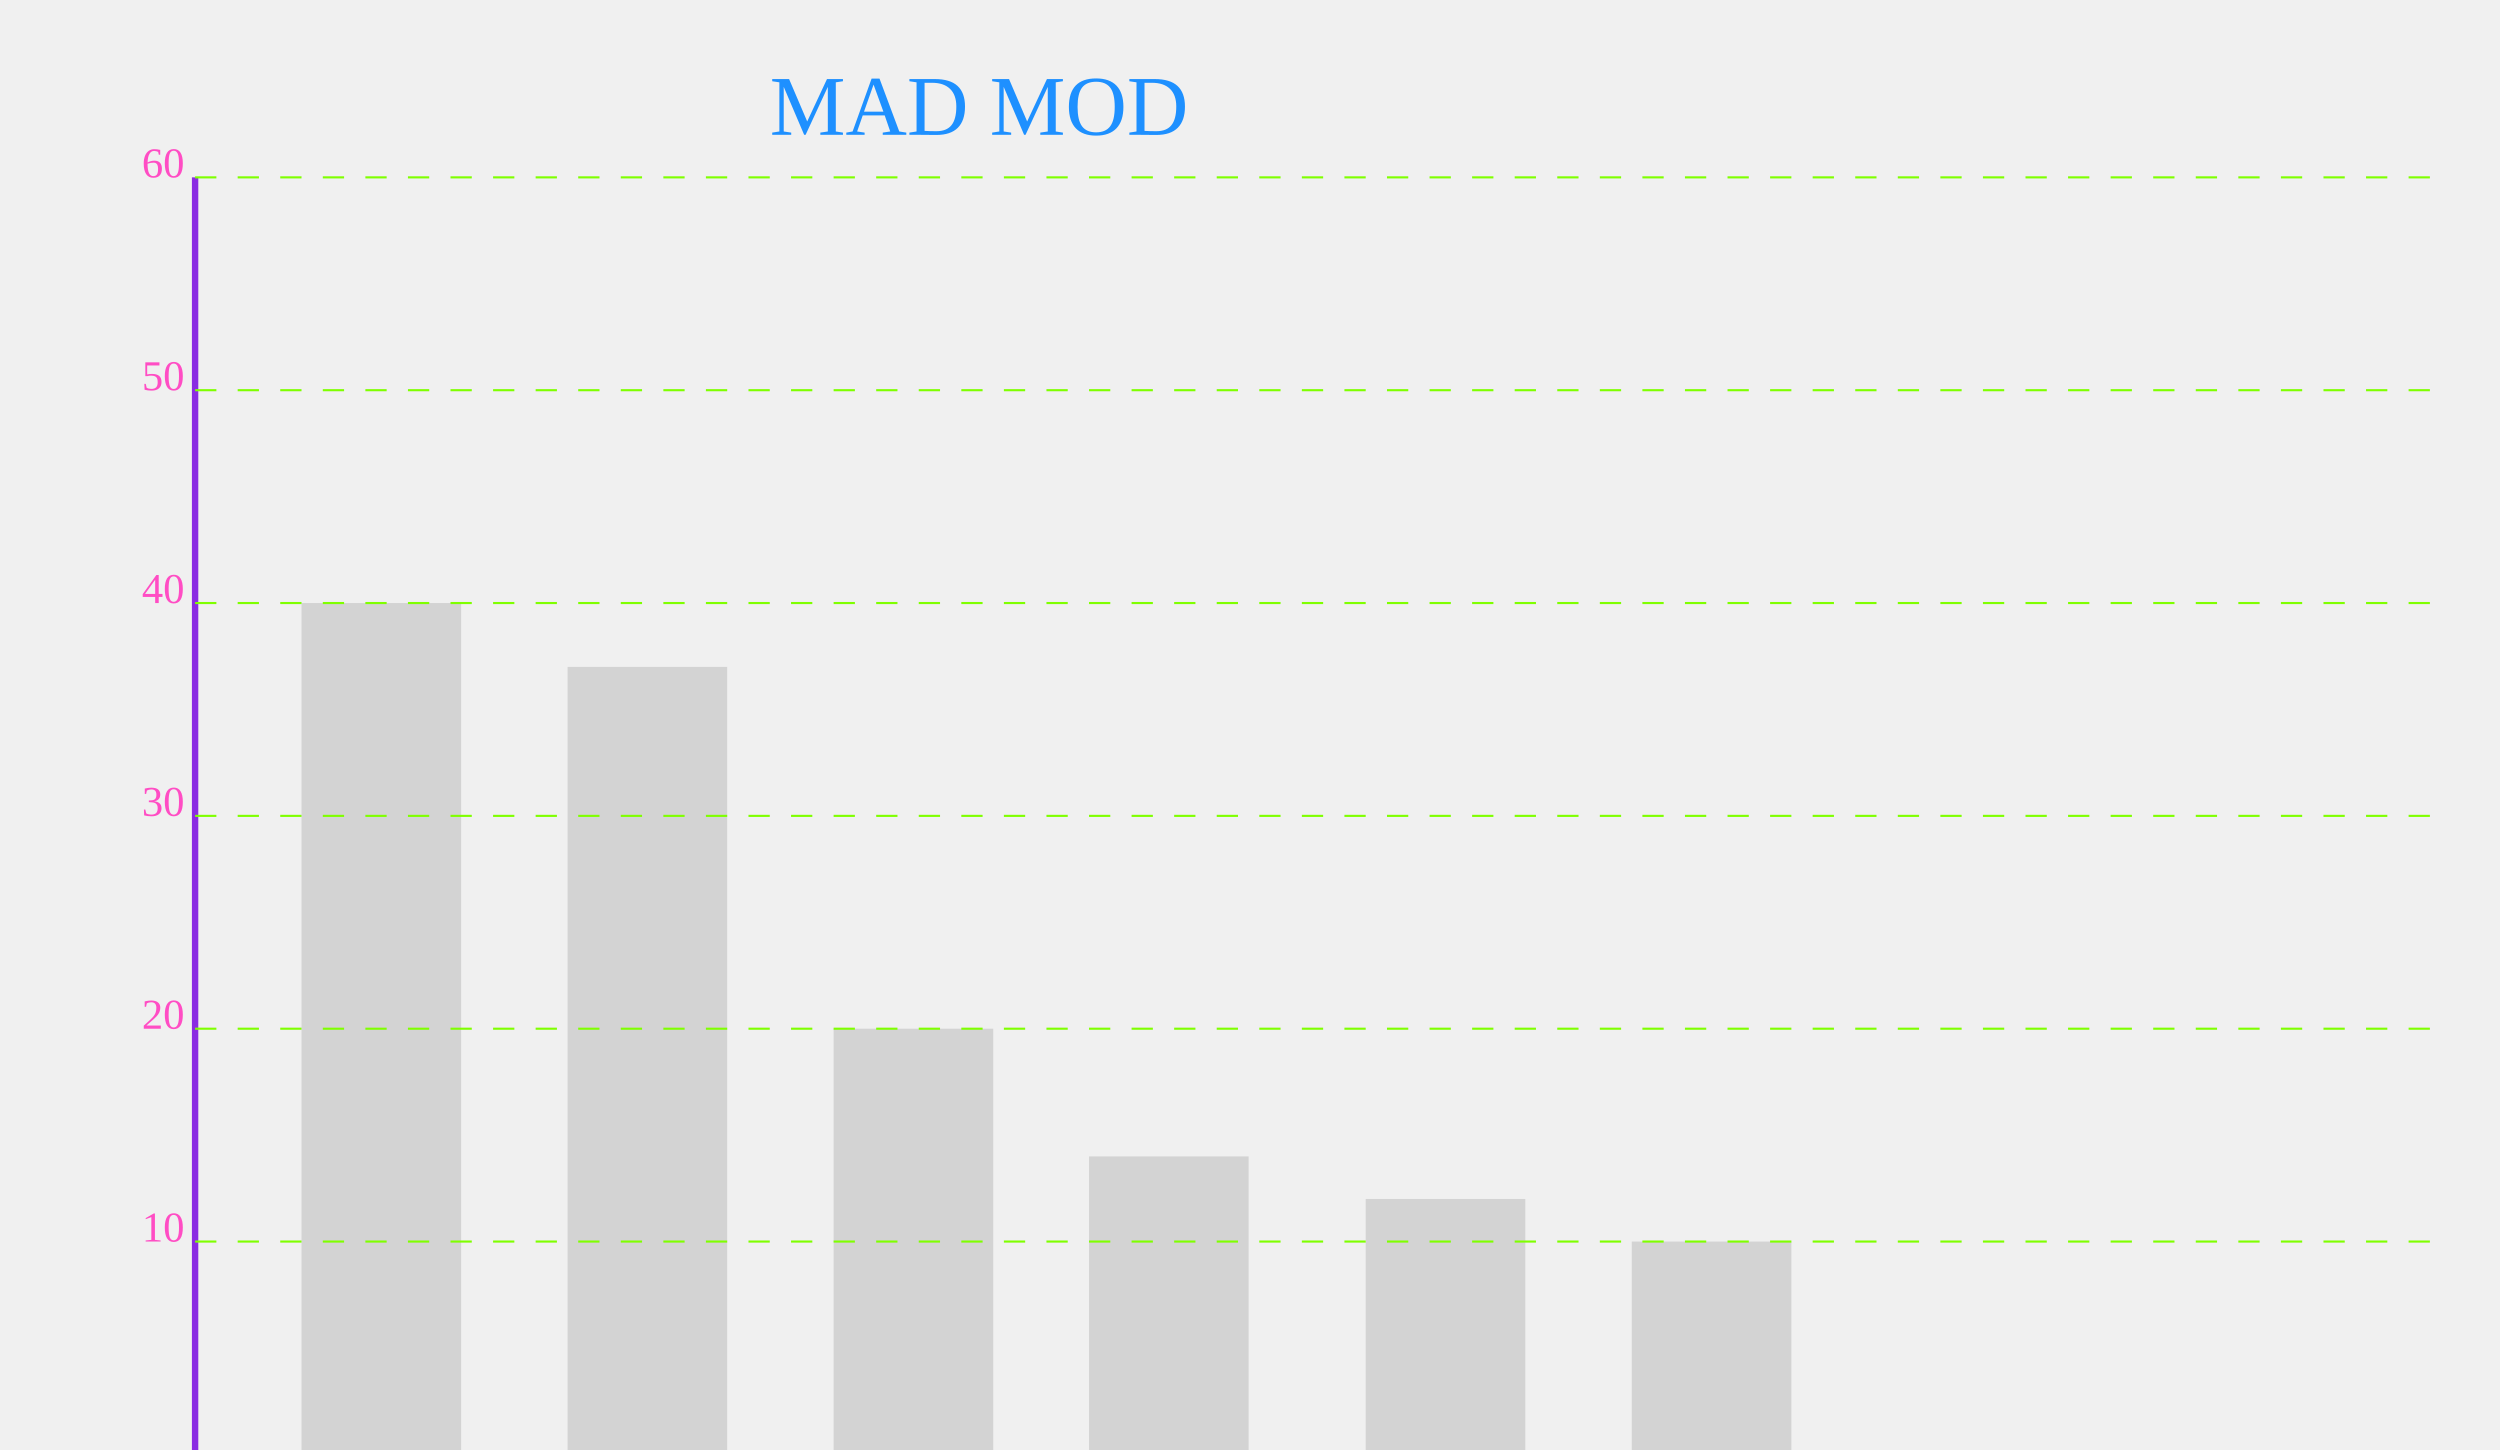
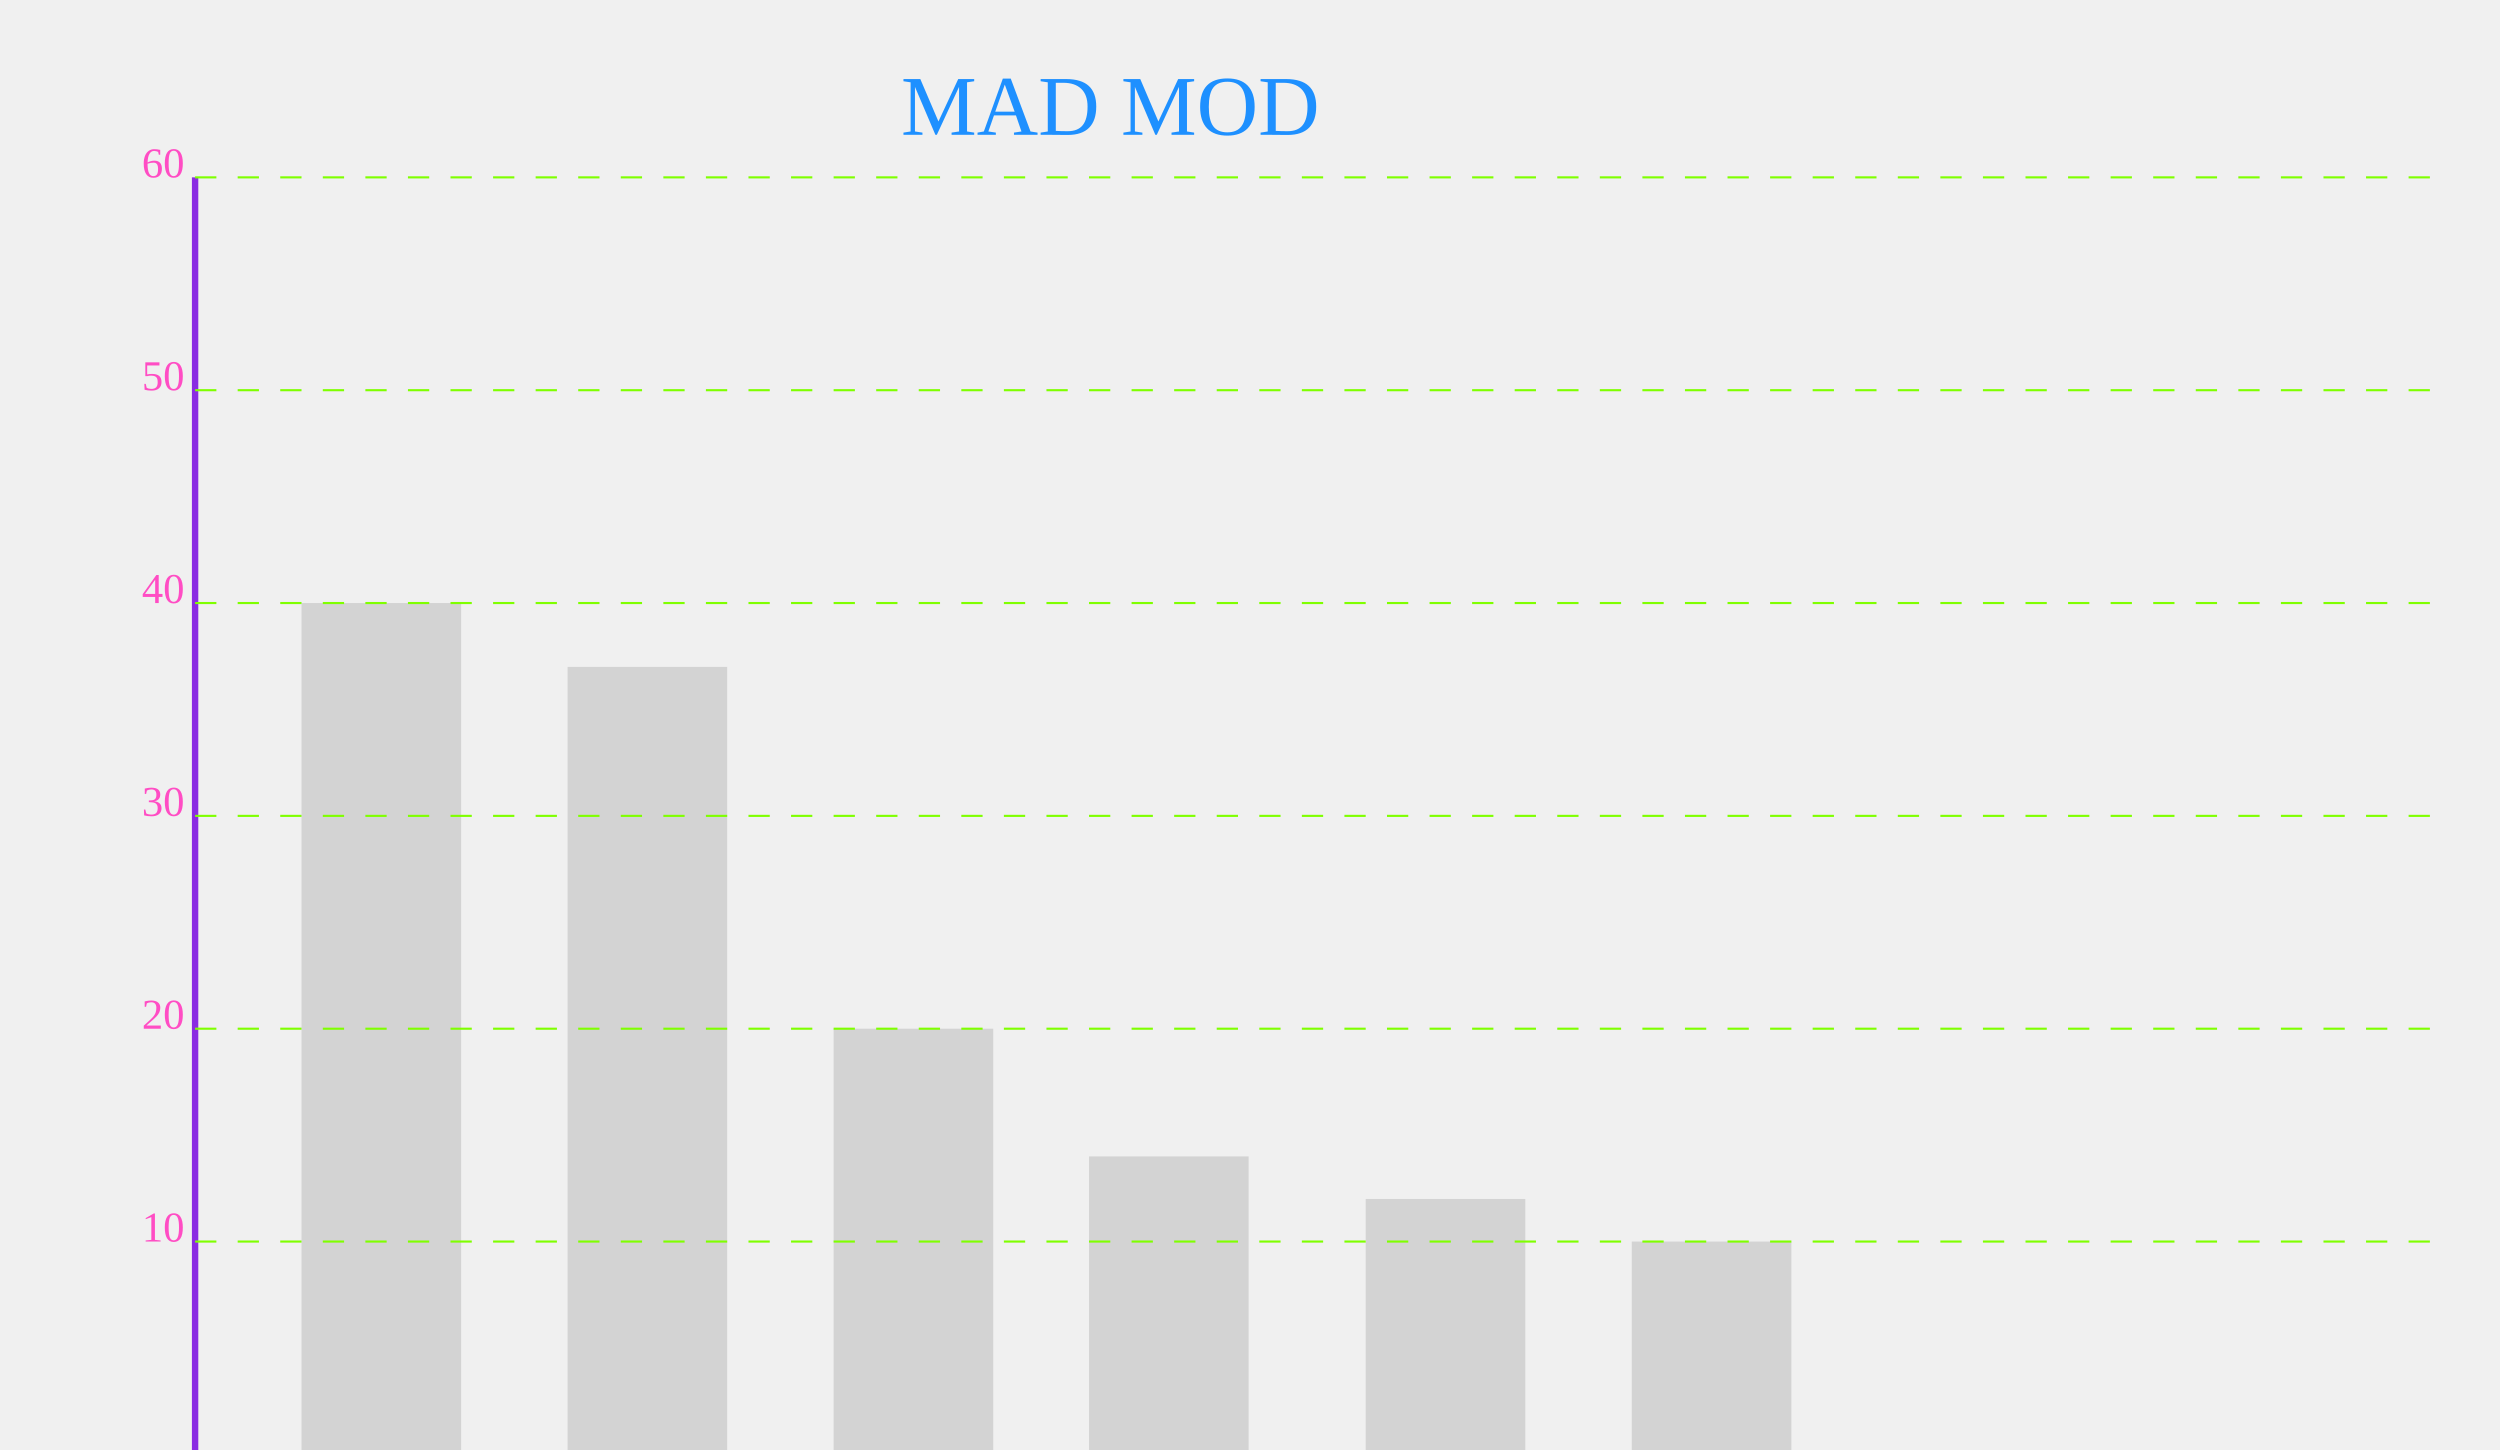
<svg xmlns="http://www.w3.org/2000/svg" width="100%" height="100%">
  <g transform="translate(25, 410) scale(.6)">
-     <text x="320" y="-620" text-anchor="start" fill="DodgerBlue" font-size="40">MAD MOD</text>
+     <text x="480" y="-620" text-anchor="middle" fill="DodgerBlue" font-size="40">MAD MOD</text>
    <line x1="50" y1="0" x2="1200" y2="0" stroke="BlueViolet" stroke-width="3" />
    <line x1="50" y1="0" x2="50" y2="-600" stroke="BlueViolet" stroke-width="3" />
    <g id="MadMod">
-       <text x="100 " y="30" text-anchor="start" font-size="22" fill="blue">Mad Mod</text>
+       <text x="100 " y="30" text-anchor="start" font-size="22" fill="white">Mad Mod</text>
      <rect x="100" y="-400" width="75" height="400" fill="lightgrey" />
    </g>
    <g id="Robin">
-       <text x="225" y="30" text-anchor="start" font-size="22" fill="blue">Robin</text>
+       <text x="225" y="30" text-anchor="start" font-size="22" fill="#ff3333">Robin</text>
      <rect x="225" y="-370" width="75" height="370" fill="lightgrey" />
    </g>
    <g id="Starfire">
-       <text x="350 " y="30" text-anchor="start" font-size="22" fill="blue">Starfire</text>
+       <text x="350 " y="30" text-anchor="start" font-size="22" fill="#ffff4d">Starfire</text>
      <rect x="350" y="-200" width="75" height="200" fill="lightgrey" />
    </g>
    <g id="Cyborg">
-       <text x="470 " y="30" text-anchor="start" font-size="22" fill="blue">Cyborg</text>
+       <text x="470 " y="30" text-anchor="start" font-size="22" fill="#3399ff">Cyborg</text>
      <rect x="470" y="-140" width="75" height="140" fill="lightgrey" />
    </g>
    <g id="BeastBoy">
-       <text x="600 " y="30" text-anchor="start" font-size="22" fill="blue">Beast Boy</text>
+       <text x="600 " y="30" text-anchor="start" font-size="22" fill="#1aff1a">Beast Boy</text>
      <rect x="600" y="-120" width="75" height="120" fill="lightgrey" />
    </g>
    <g id="Raven">
-       <text x="725 " y="30" text-anchor="start" font-size="22" fill="blue">Raven</text>
+       <text x="725 " y="30" text-anchor="start" font-size="22" fill="#dd99ff">Raven</text>
      <rect x="725" y="-100" width="75" height="100" fill="lightgrey" />
    </g>
    <text x="35" y="-100" fill="#ff4dc4" text-anchor="middle" font-size="20">10</text>
    <line x1="50" y1="-100" x2="1100" y2="-100" stroke="Chartreuse" stroke-dasharray="10" />
    <text x="35" y="-200" fill="#ff4dc4" text-anchor="middle" font-size="20">20</text>
    <line x1="50" y1="-200" x2="1100" y2="-200" stroke="Chartreuse" stroke-dasharray="10" />
    <text x="35" y="-300" fill="#ff4dc4" text-anchor="middle" font-size="20">30</text>
    <line x1="50" y1="-300" x2="1100" y2="-300" stroke="Chartreuse" stroke-dasharray="10" />
    <text x="35" y="-400" fill="#ff4dc4" text-anchor="middle" font-size="20">40</text>
    <line x1="50" y1="-400" x2="1100" y2="-400" stroke="Chartreuse" stroke-dasharray="10" />
    <text x="35" y="-500" fill="#ff4dc4" text-anchor="middle" font-size="20">50</text>
    <line x1="50" y1="-500" x2="1100" y2="-500" stroke="Chartreuse" stroke-dasharray="10" />
    <text x="35" y="-600" fill="#ff4dc4" text-anchor="middle" font-size="20">60</text>
    <line x1="50" y1="-600" x2="1100" y2="-600" stroke="Chartreuse" stroke-dasharray="10" />
  </g>
</svg>
